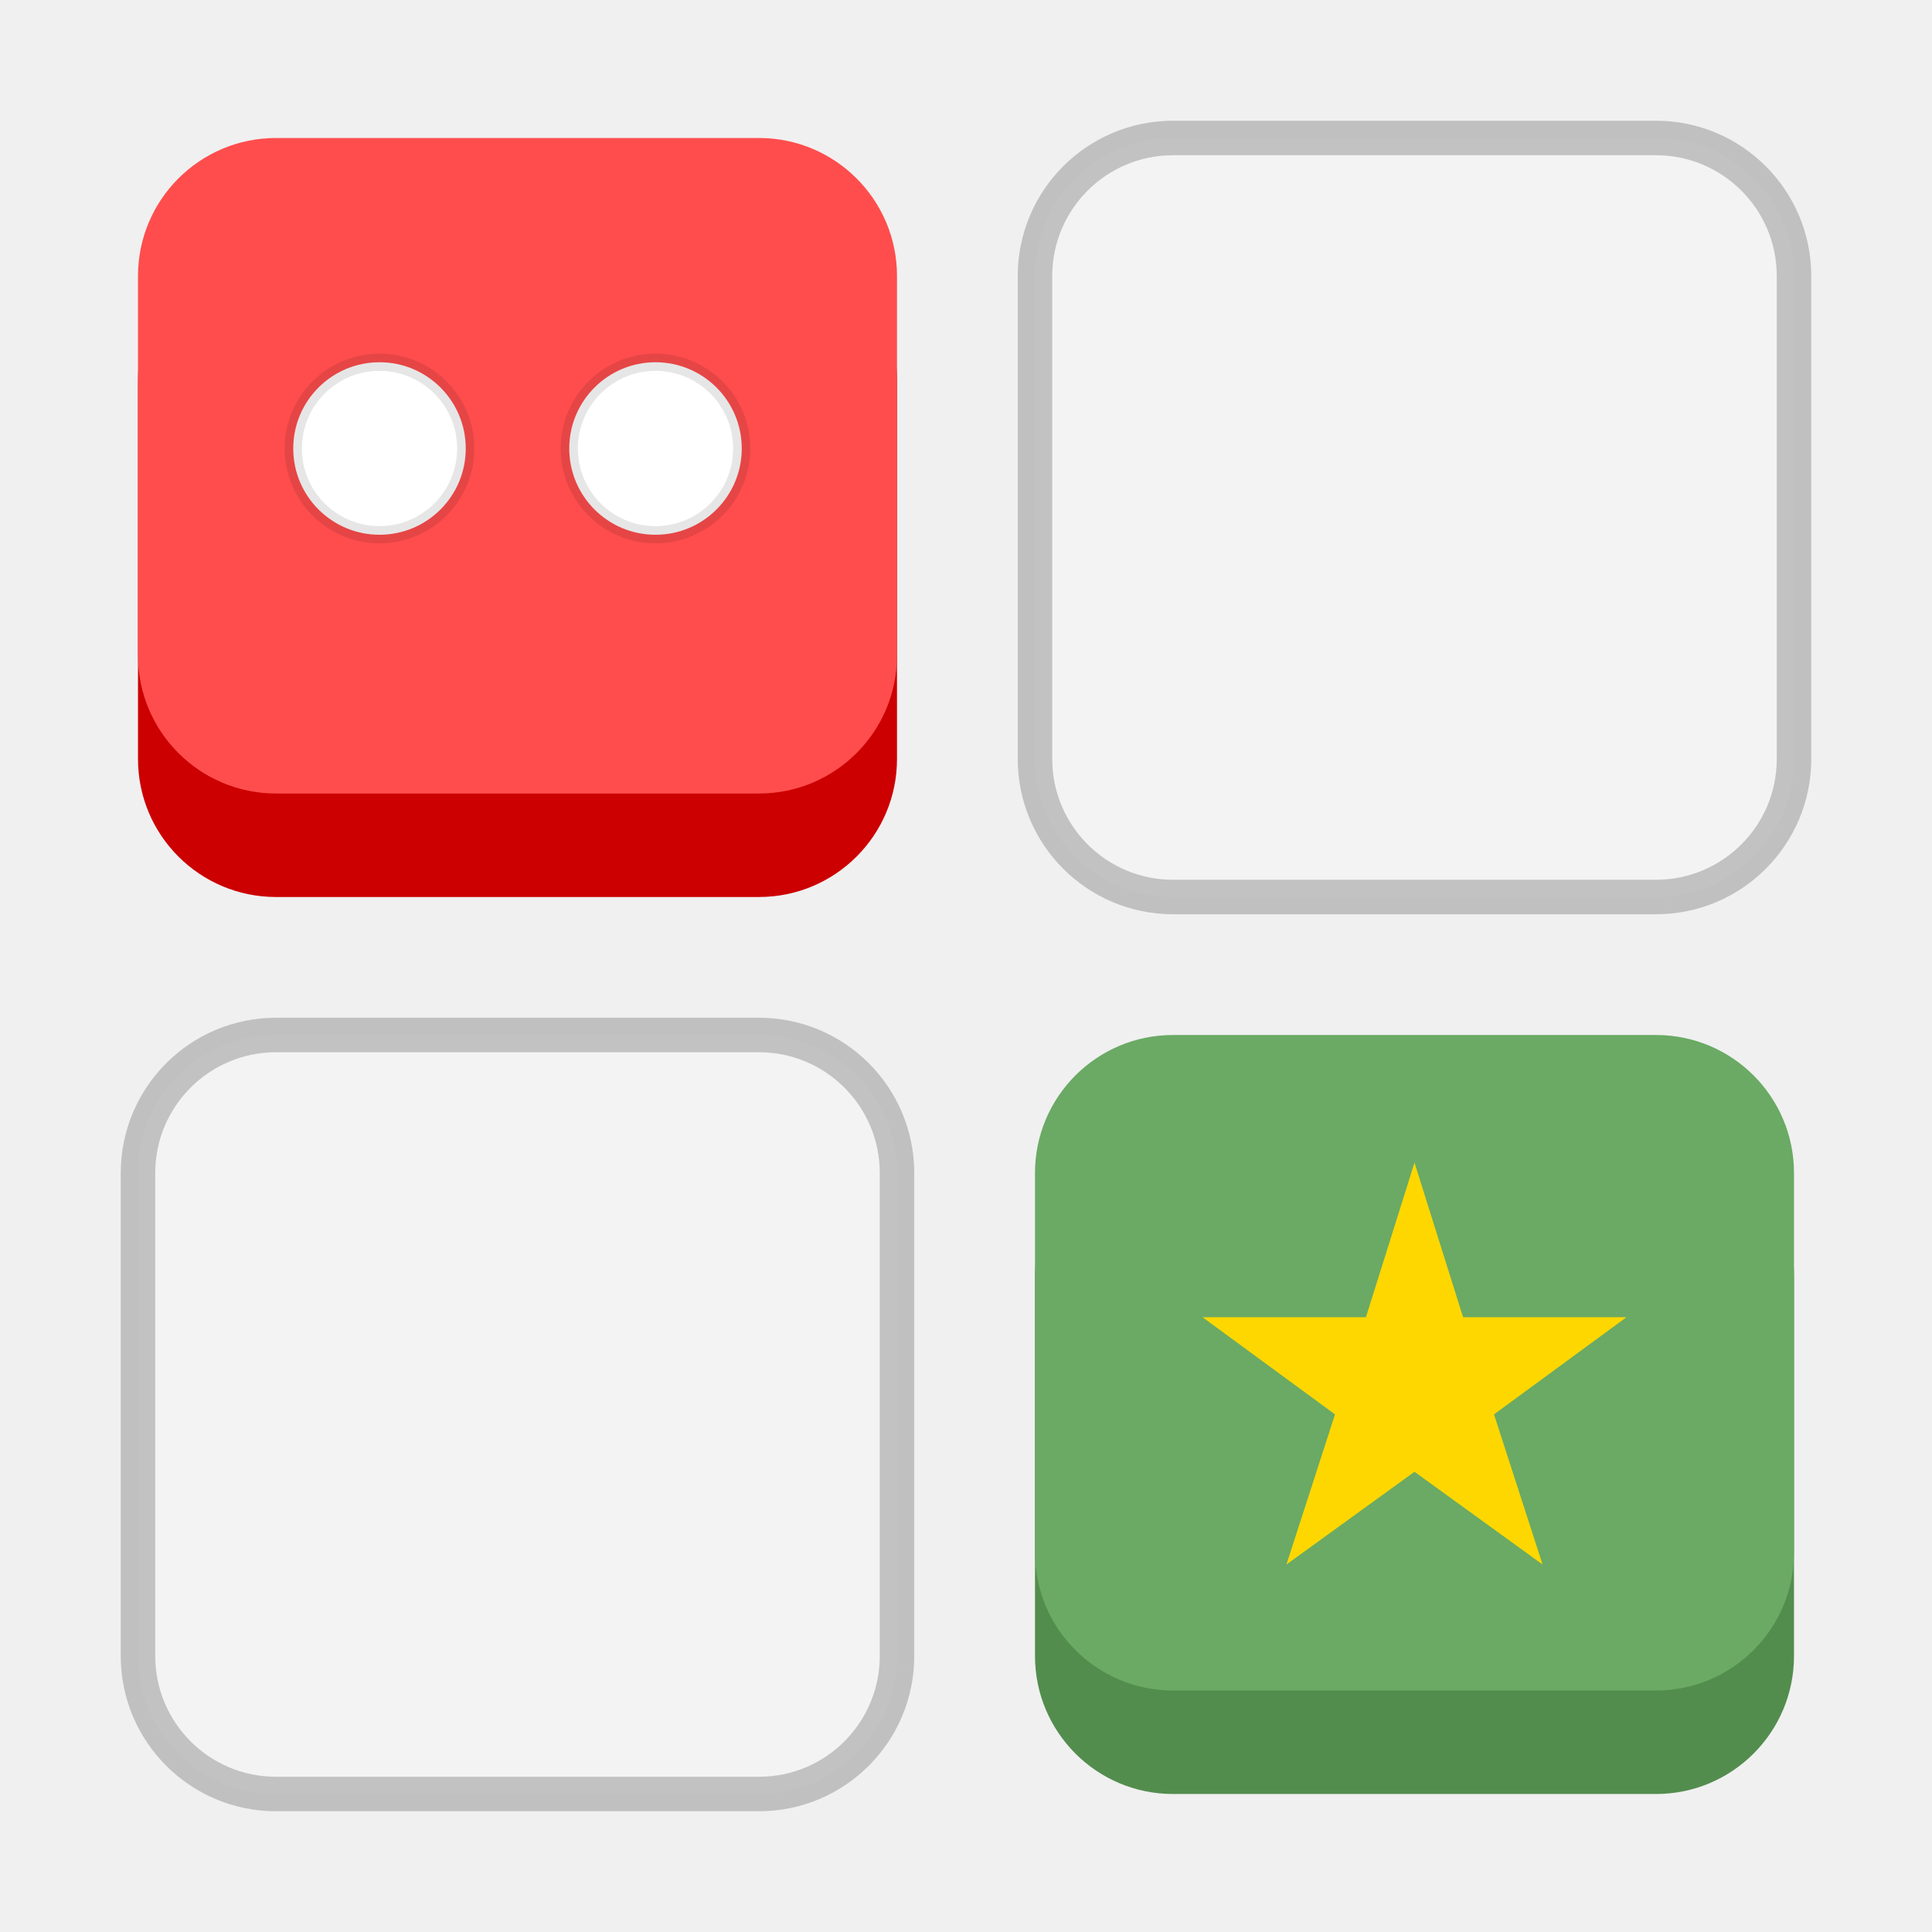
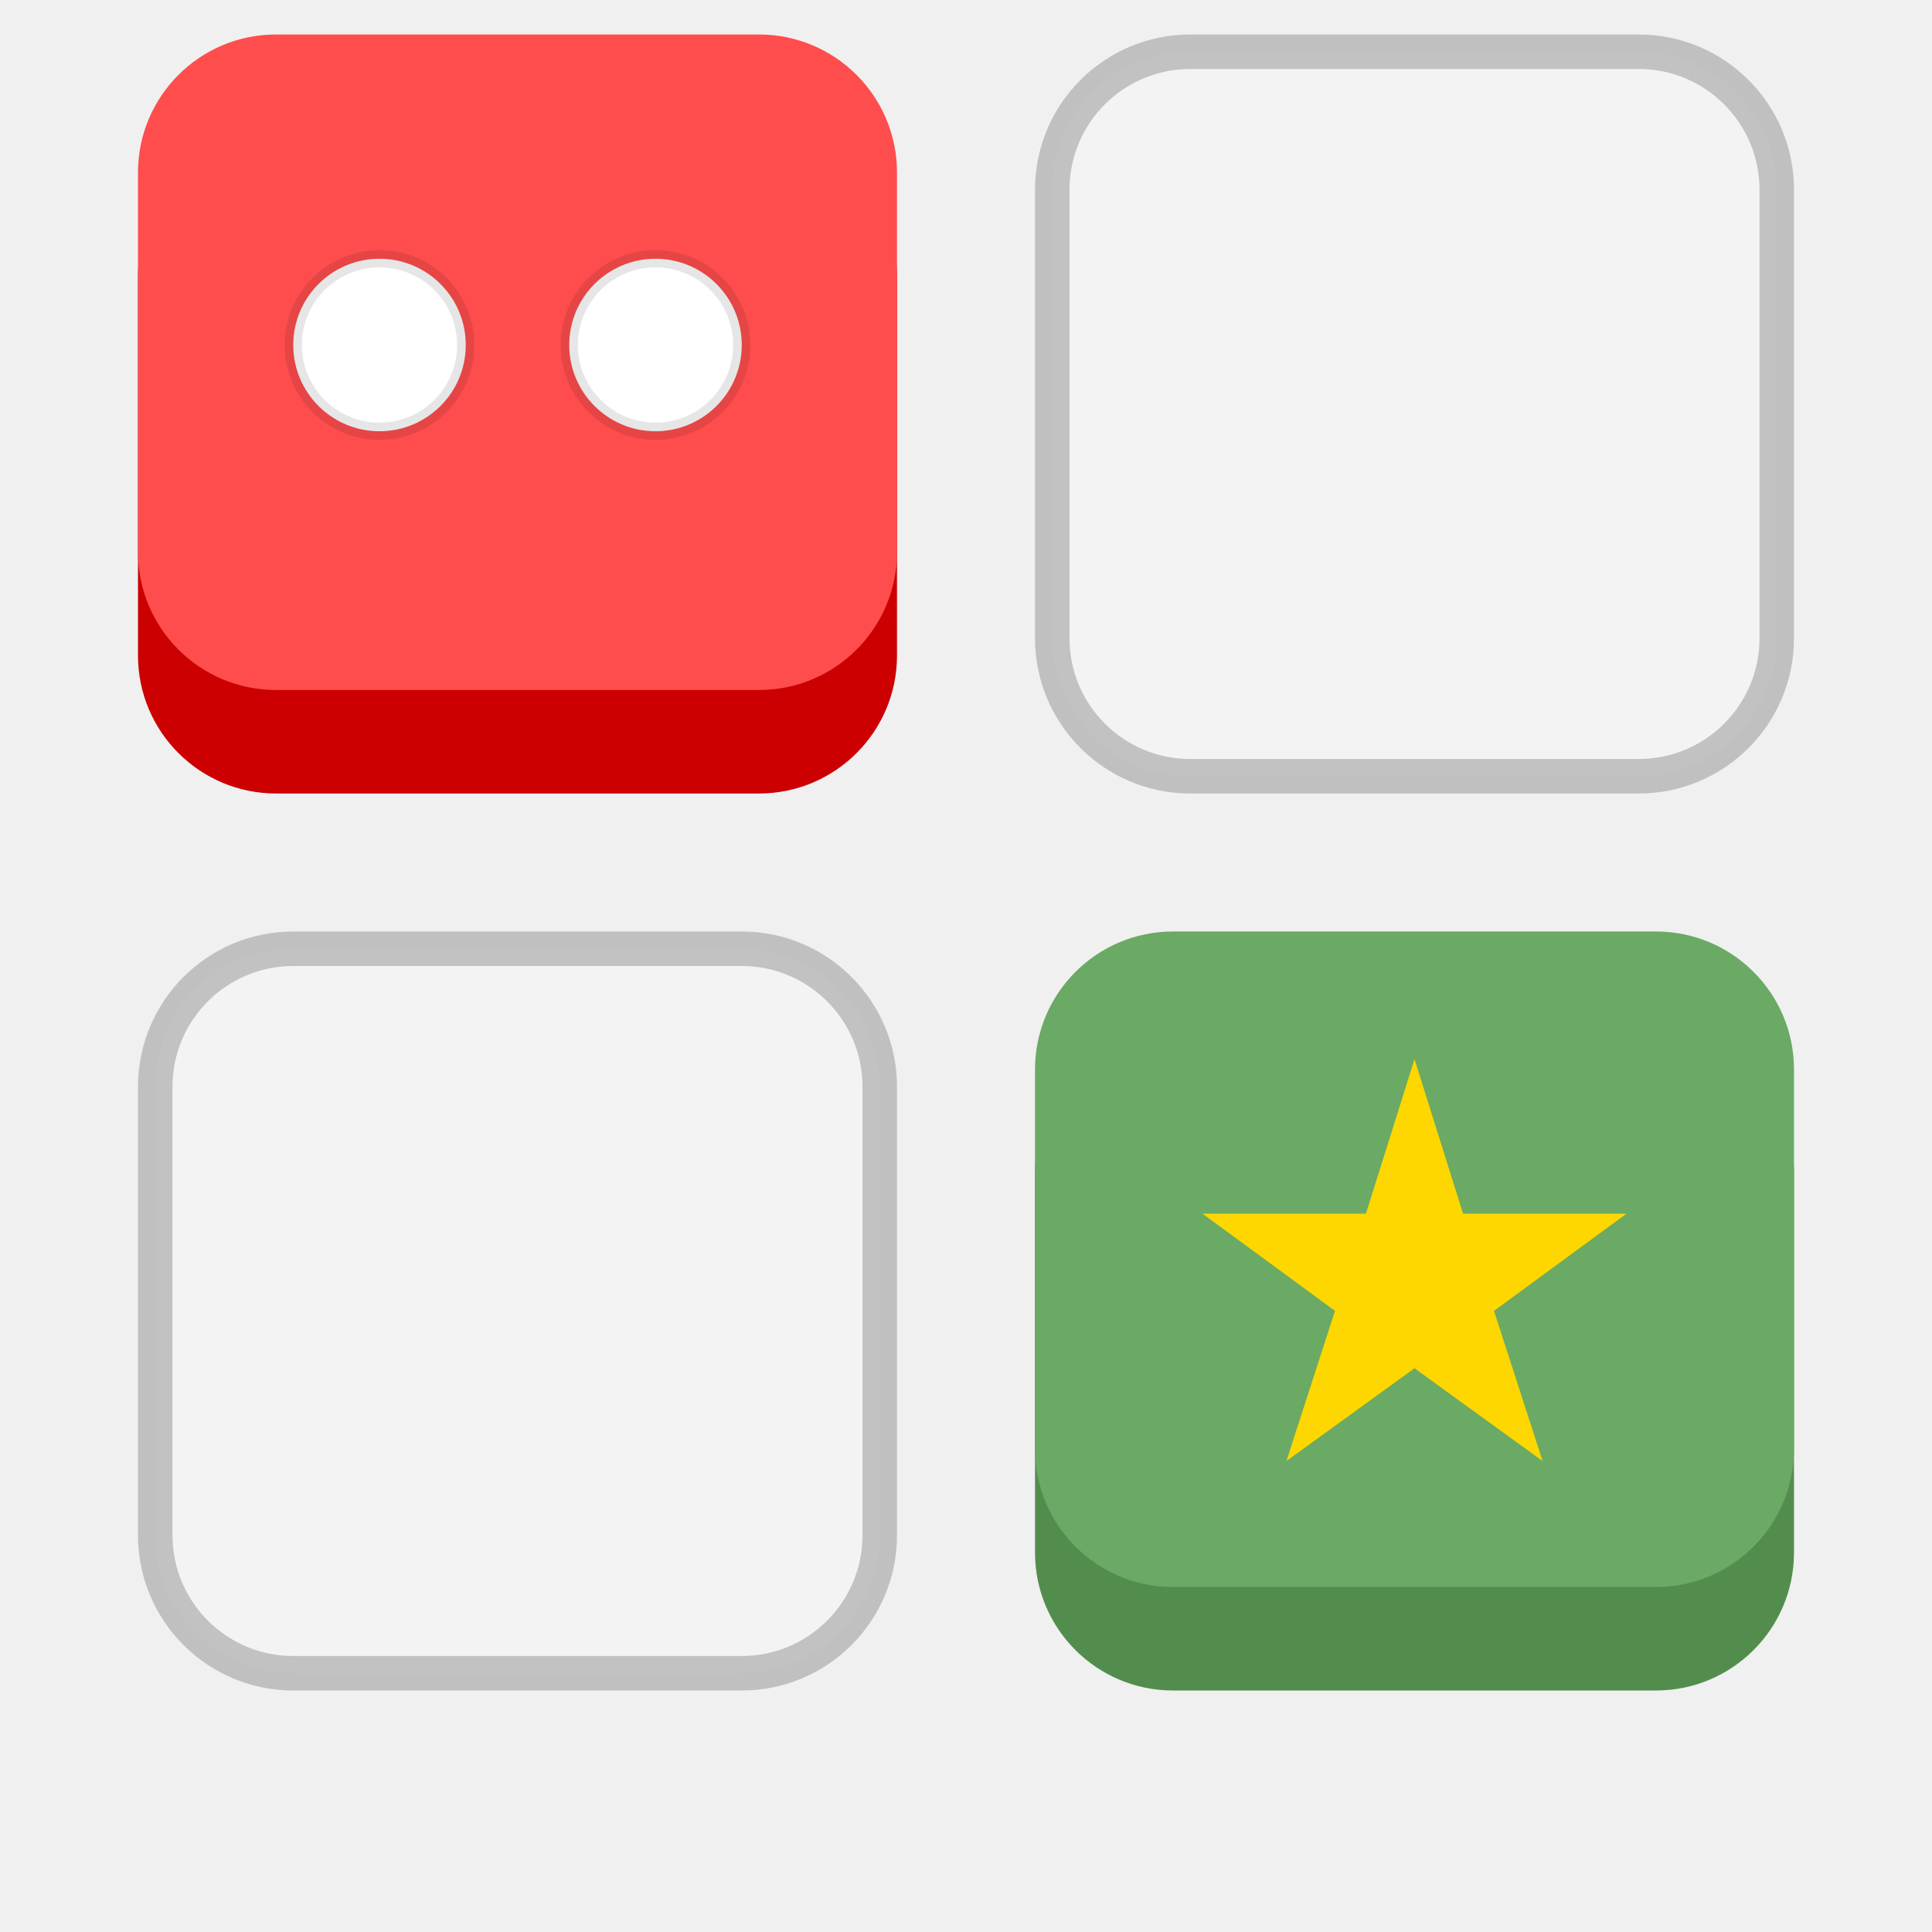
<svg xmlns="http://www.w3.org/2000/svg" width="56" height="56" viewBox="0 0 56 56" fill="none">
-   <rect x="4" y="7" width="22" height="19" rx="4" fill="#cc0000" />
-   <rect x="4" y="4" width="22" height="19" rx="4" fill="#ff4d4d" />
-   <circle cx="11" cy="13" r="2.5" fill="white" stroke="black" stroke-opacity="0.1" stroke-width="0.5" />
-   <circle cx="19" cy="13" r="2.5" fill="white" stroke="black" stroke-opacity="0.1" stroke-width="0.5" />
-   <rect x="30" y="4" width="22" height="22" rx="4" fill="#f3f3f3" stroke="#000000" stroke-opacity="0.2" stroke-width="1" />
-   <rect x="4" y="30" width="22" height="22" rx="4" fill="#f3f3f3" stroke="#000000" stroke-opacity="0.2" stroke-width="1" />
-   <rect x="30" y="33" width="22" height="19" rx="4" fill="#538d4e" />
-   <rect x="30" y="30" width="22" height="19" rx="4" fill="#6aaa64" />
-   <g transform="translate(34.6, 33.7) scale(1.6)">
+   <rect x="4" y="4" width="22" height="19" rx="4" fill="#cc0000" />
+   <rect x="4" y="1" width="22" height="19" rx="4" fill="#ff4d4d" />
+   <circle cx="11" cy="10" r="2.5" fill="white" stroke="black" stroke-opacity="0.1" stroke-width="0.5" />
+   <circle cx="19" cy="10" r="2.5" fill="white" stroke="black" stroke-opacity="0.1" stroke-width="0.5" />
+   <rect x="30.5" y="1.5" width="21" height="21" rx="4" fill="#f3f3f3" stroke="#000000" stroke-opacity="0.2" stroke-width="1" />
+   <rect x="4.5" y="27.5" width="21" height="21" rx="4" fill="#f3f3f3" stroke="#000000" stroke-opacity="0.2" stroke-width="1" />
+   <rect x="30" y="30" width="22" height="19" rx="4" fill="#538d4e" />
+   <rect x="30" y="27" width="22" height="19" rx="4" fill="#6aaa64" />
+   <g transform="translate(34.6, 30.7) scale(1.6)">
    <polygon points="4,0 4.88,2.8 7.84,2.8 5.44,4.56 6.32,7.28 4,5.6 1.68,7.28 2.56,4.56 0.16,2.8 3.12,2.8" fill="#ffd700" />
  </g>
</svg>
